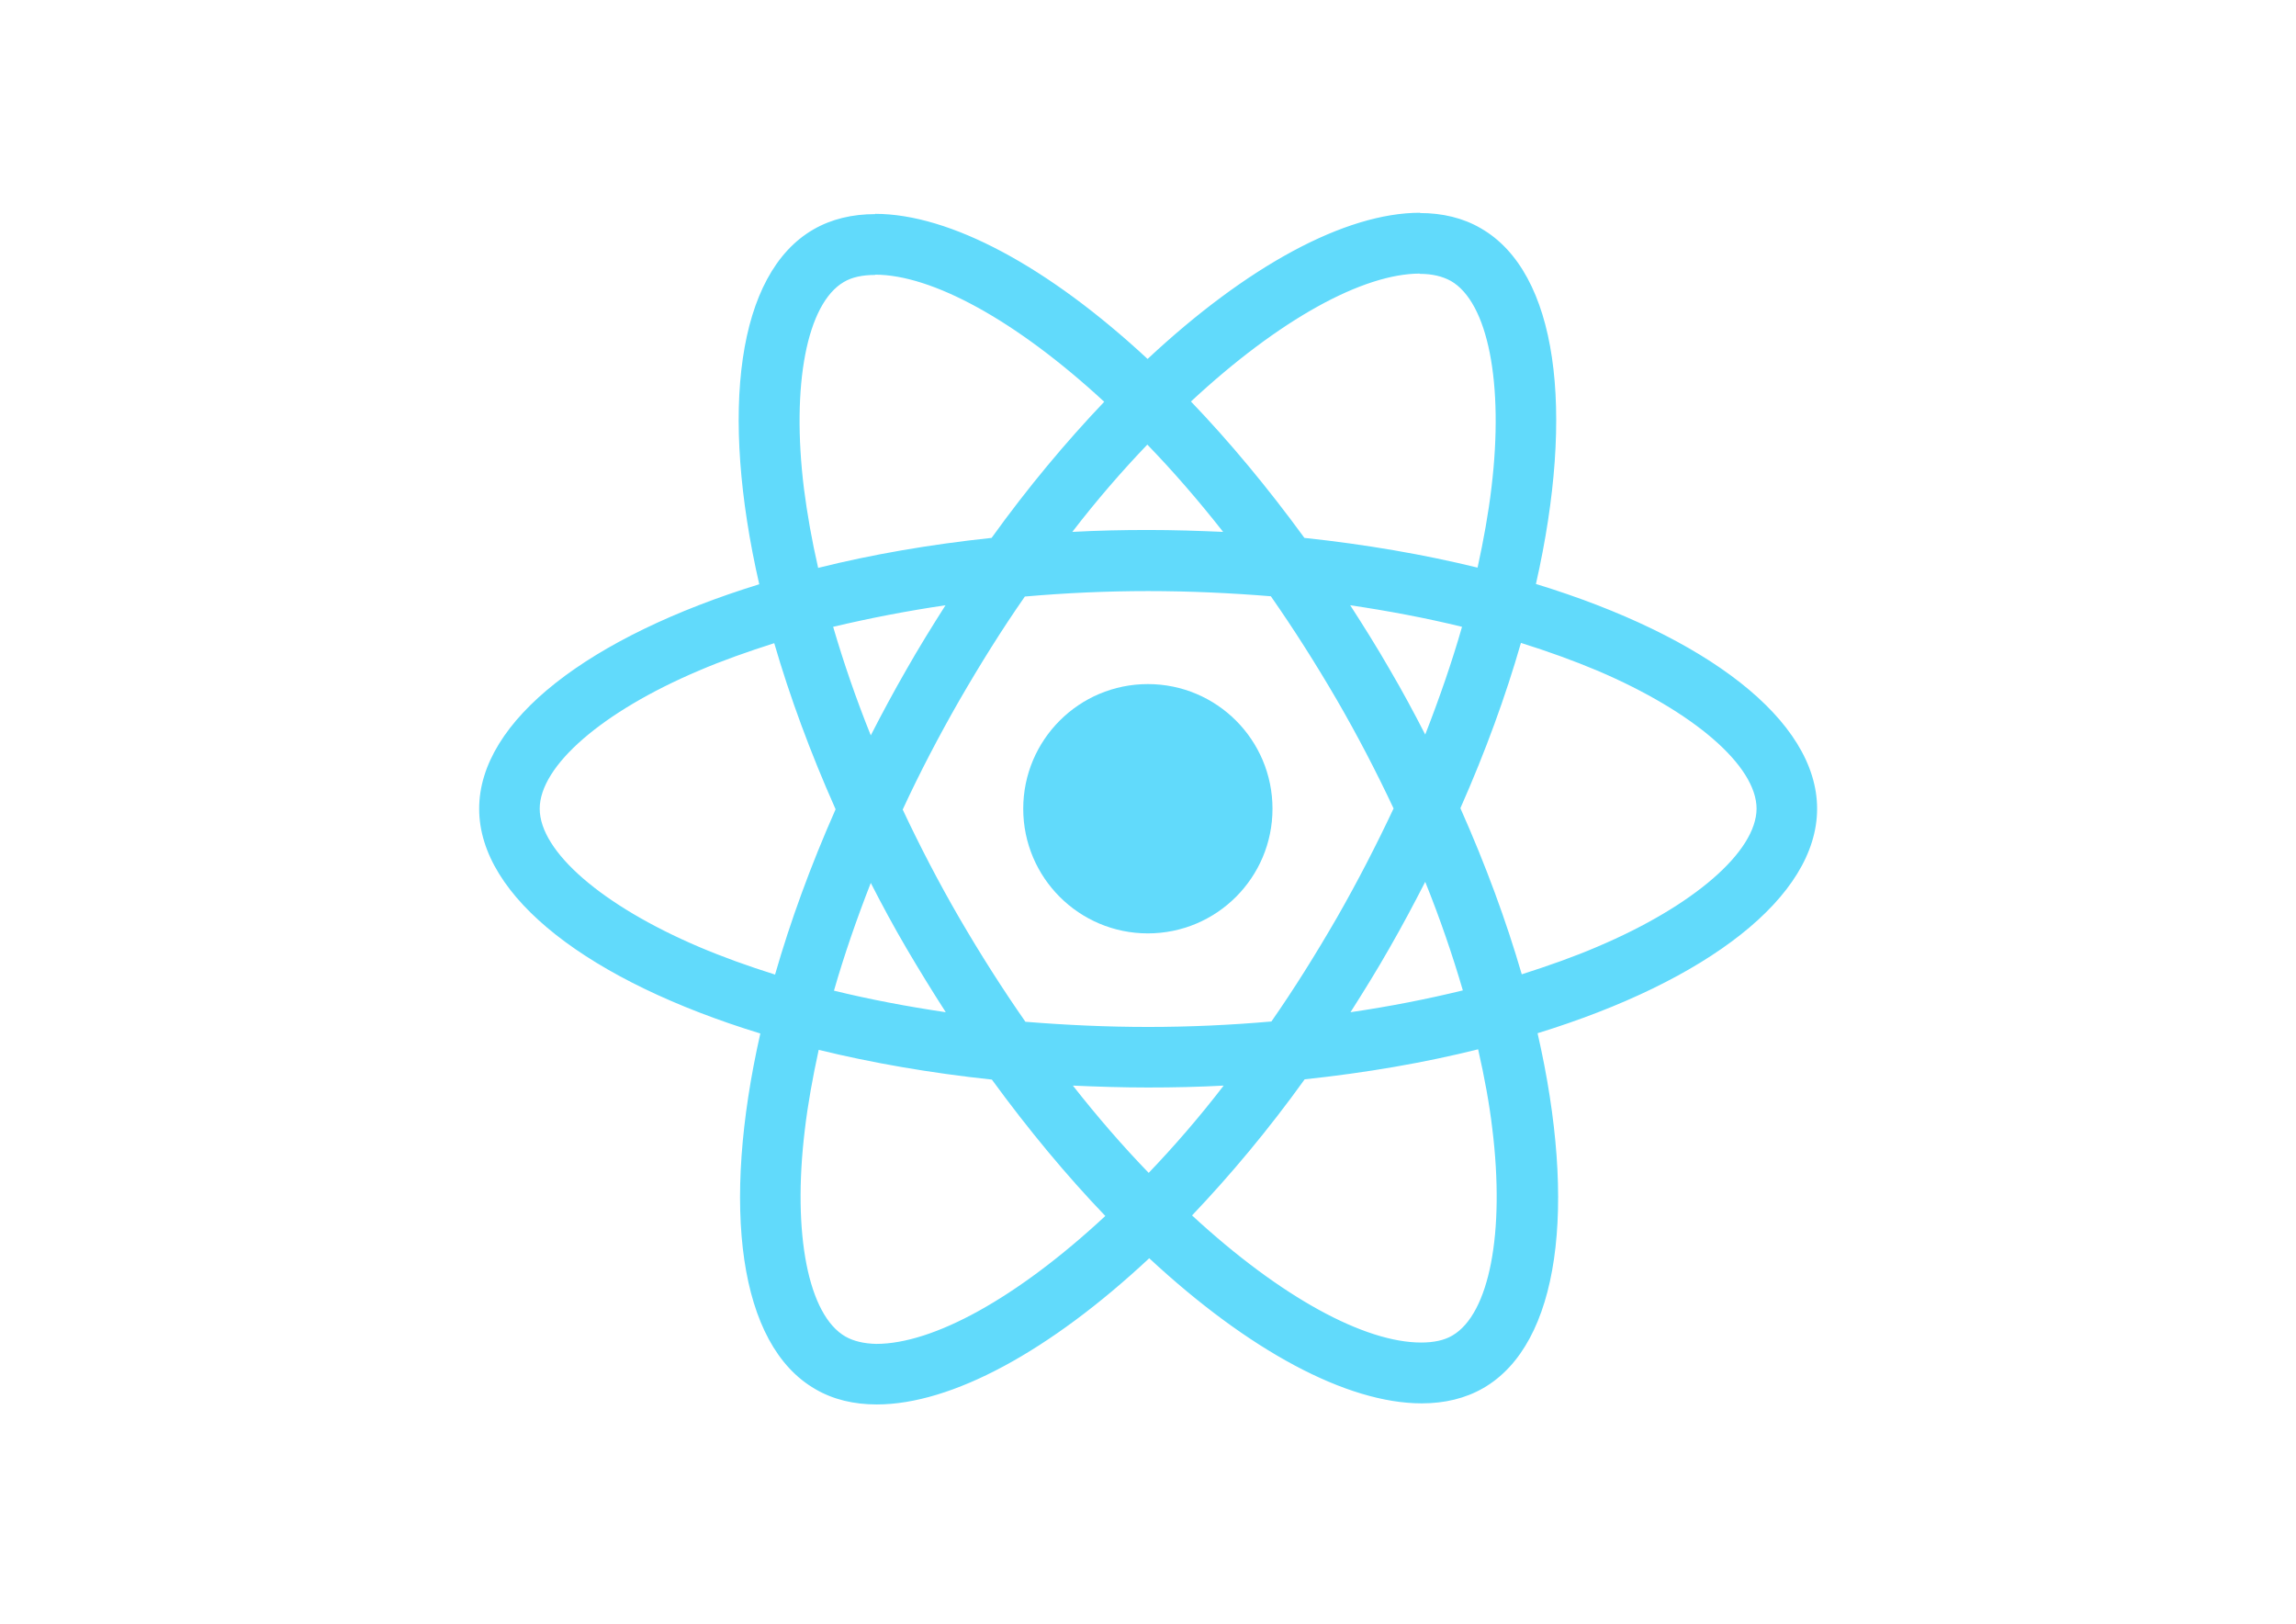
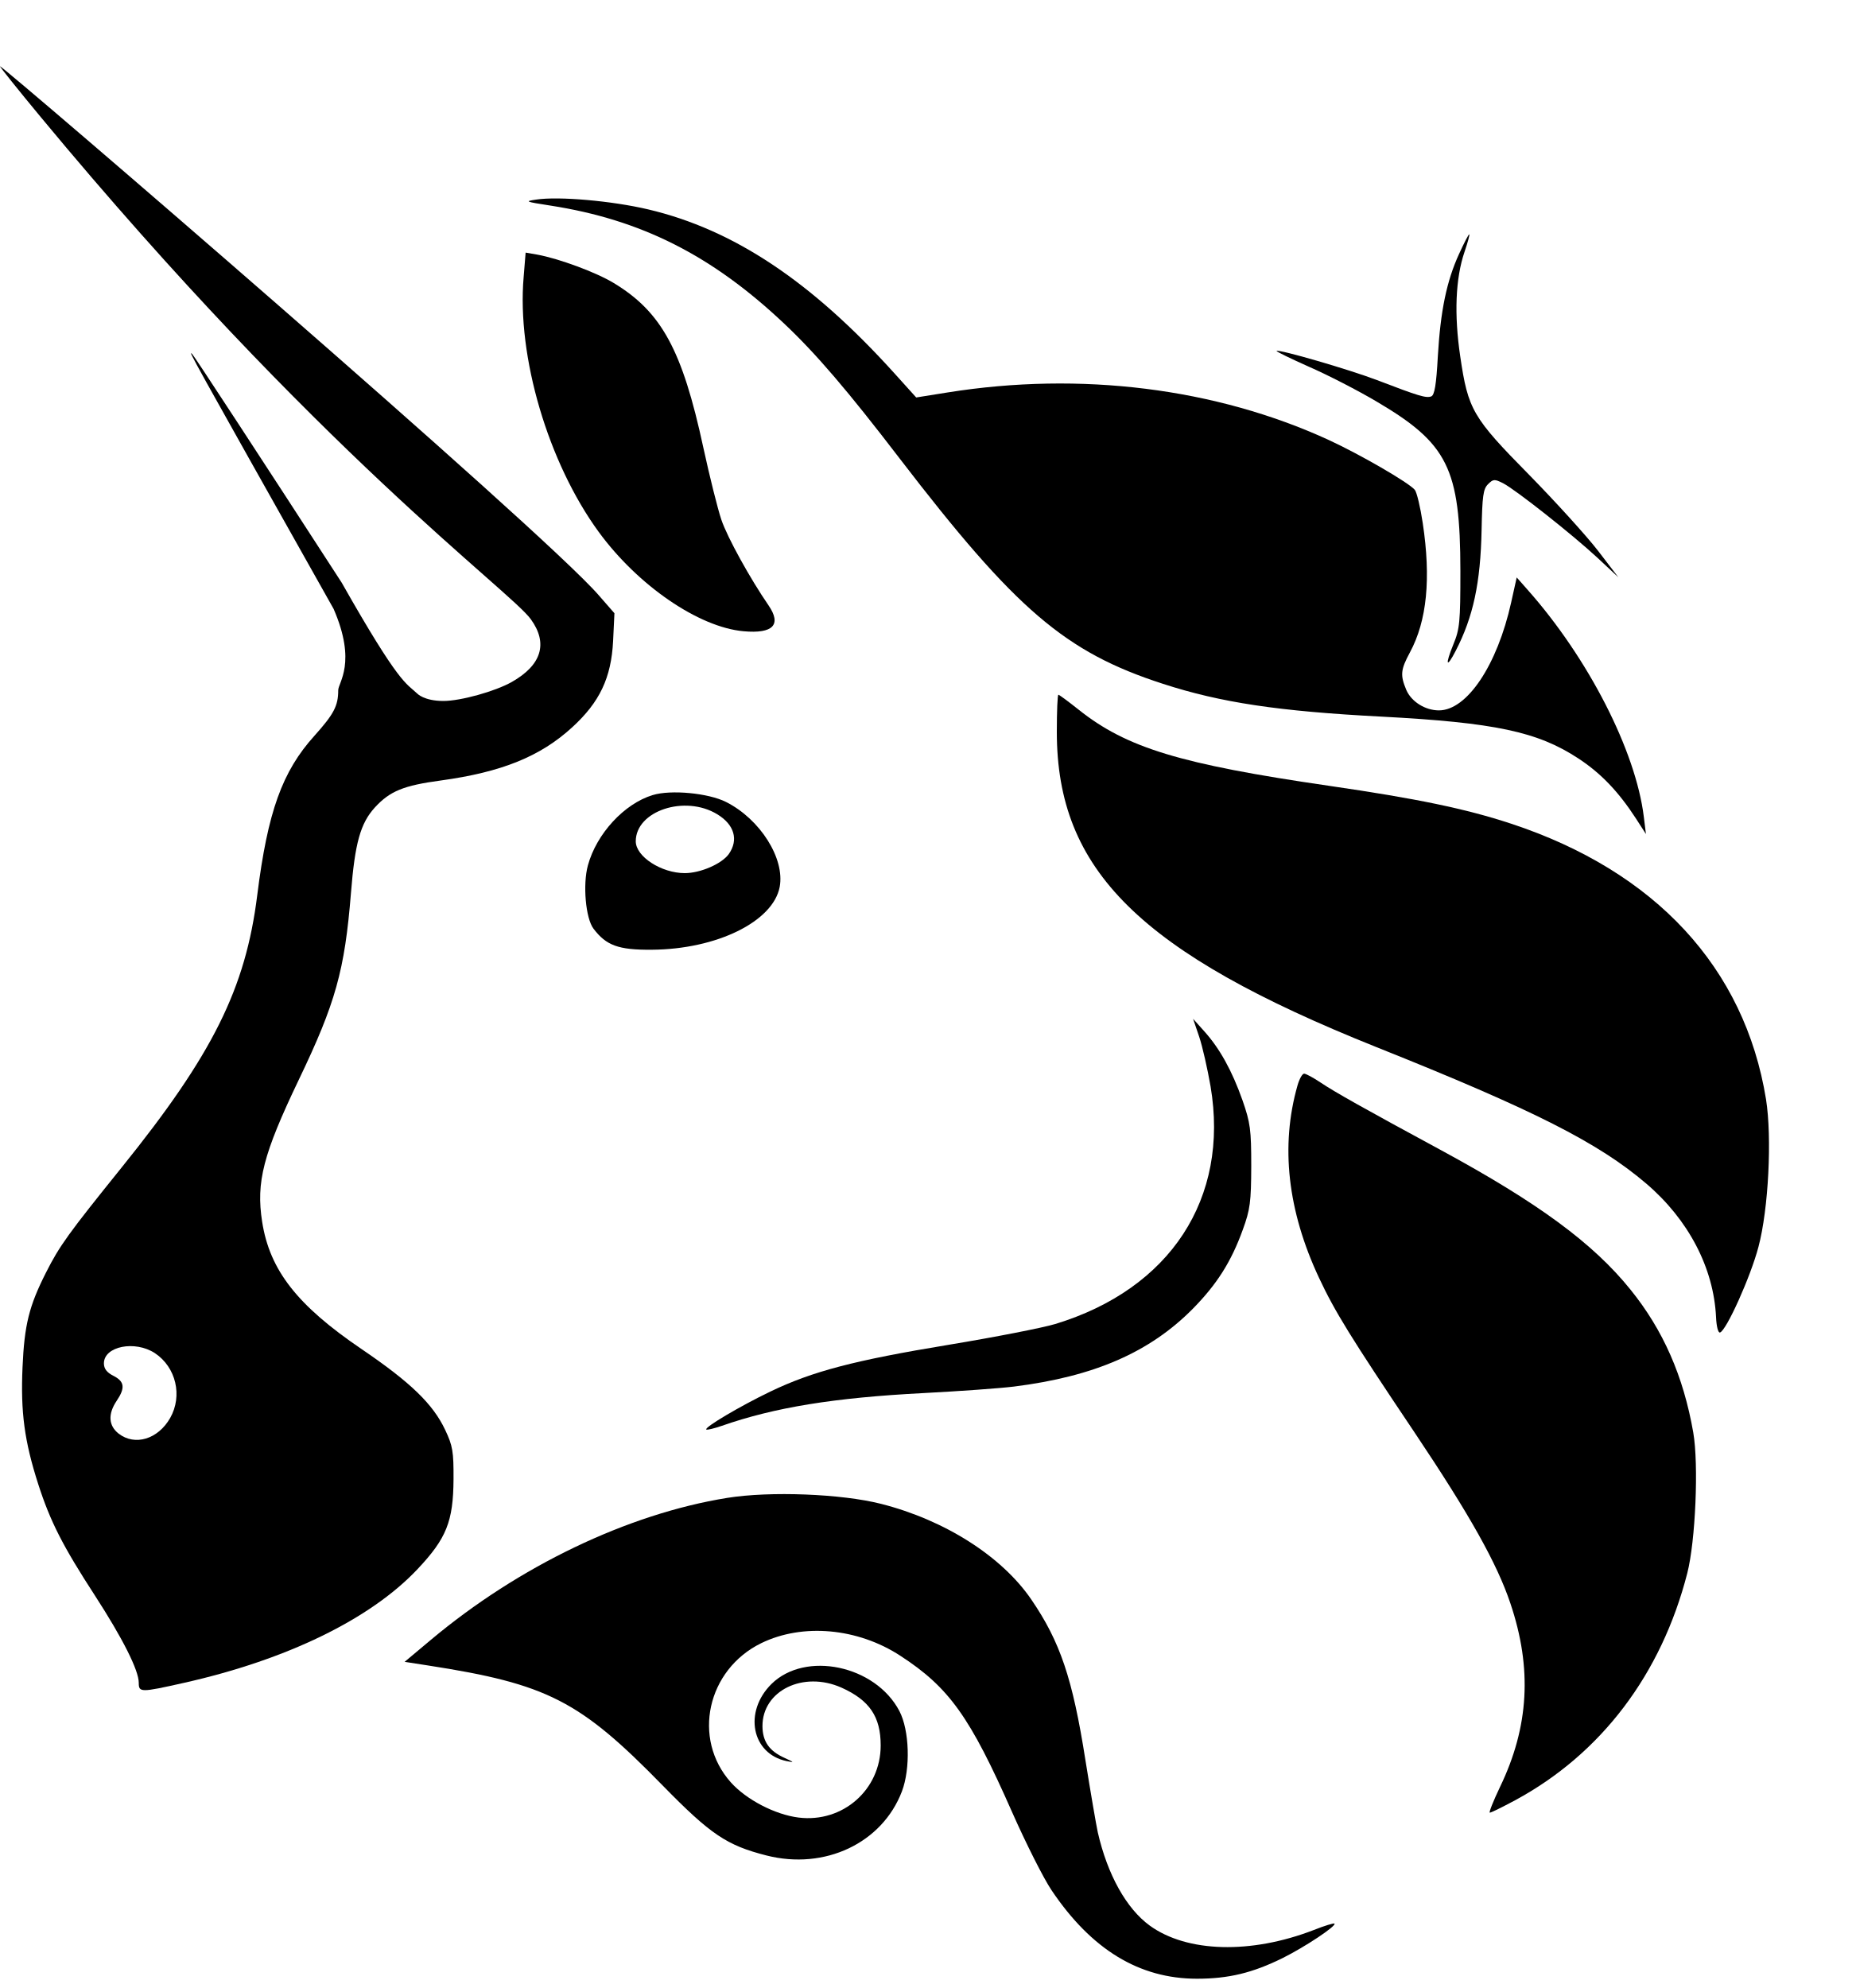
- <svg xmlns="http://www.w3.org/2000/svg" viewBox="0 0 841.9 595.3">
-   <g fill="#61DAFB">
-     <path d="M666.3 296.5c0-32.5-40.7-63.3-103.1-82.4 14.4-63.6 8-114.2-20.2-130.4-6.5-3.8-14.1-5.6-22.4-5.6v22.3c4.6 0 8.3.9 11.4 2.6 13.6 7.8 19.5 37.5 14.9 75.7-1.1 9.4-2.9 19.3-5.1 29.4-19.6-4.8-41-8.5-63.5-10.9-13.5-18.5-27.5-35.3-41.6-50 32.6-30.3 63.2-46.9 84-46.9V78c-27.5 0-63.5 19.6-99.9 53.6-36.4-33.8-72.4-53.2-99.9-53.2v22.3c20.7 0 51.4 16.5 84 46.6-14 14.7-28 31.4-41.3 49.9-22.6 2.4-44 6.1-63.6 11-2.3-10-4-19.7-5.2-29-4.7-38.2 1.1-67.9 14.6-75.8 3-1.8 6.9-2.6 11.5-2.6V78.5c-8.4 0-16 1.8-22.6 5.6-28.1 16.2-34.4 66.7-19.9 130.1-62.2 19.2-102.7 49.9-102.7 82.3 0 32.5 40.7 63.3 103.1 82.4-14.4 63.6-8 114.2 20.2 130.4 6.5 3.8 14.1 5.6 22.5 5.6 27.5 0 63.5-19.6 99.9-53.6 36.4 33.8 72.4 53.2 99.9 53.2 8.4 0 16-1.8 22.6-5.6 28.1-16.2 34.4-66.7 19.9-130.1 62-19.1 102.5-49.9 102.5-82.3zm-130.2-66.7c-3.7 12.9-8.3 26.2-13.5 39.5-4.1-8-8.4-16-13.1-24-4.6-8-9.5-15.8-14.4-23.4 14.2 2.1 27.9 4.7 41 7.9zm-45.8 106.5c-7.8 13.5-15.8 26.3-24.1 38.2-14.9 1.3-30 2-45.2 2-15.1 0-30.2-.7-45-1.9-8.3-11.9-16.4-24.6-24.2-38-7.6-13.1-14.5-26.4-20.8-39.8 6.2-13.4 13.2-26.8 20.7-39.9 7.8-13.5 15.8-26.3 24.1-38.2 14.9-1.3 30-2 45.2-2 15.1 0 30.2.7 45 1.9 8.3 11.9 16.4 24.6 24.2 38 7.6 13.1 14.5 26.4 20.8 39.8-6.3 13.4-13.2 26.8-20.7 39.9zm32.3-13c5.4 13.4 10 26.8 13.8 39.8-13.1 3.2-26.9 5.9-41.2 8 4.9-7.7 9.8-15.6 14.4-23.7 4.6-8 8.9-16.1 13-24.1zM421.2 430c-9.3-9.6-18.6-20.3-27.8-32 9 .4 18.2.7 27.5.7 9.4 0 18.7-.2 27.8-.7-9 11.7-18.3 22.4-27.5 32zm-74.4-58.9c-14.2-2.1-27.9-4.7-41-7.9 3.7-12.9 8.3-26.2 13.5-39.5 4.1 8 8.4 16 13.1 24 4.7 8 9.5 15.8 14.4 23.4zM420.7 163c9.3 9.6 18.6 20.3 27.8 32-9-.4-18.2-.7-27.5-.7-9.4 0-18.7.2-27.8.7 9-11.7 18.3-22.4 27.5-32zm-74 58.9c-4.9 7.7-9.8 15.6-14.4 23.7-4.6 8-8.9 16-13 24-5.4-13.4-10-26.8-13.8-39.8 13.1-3.1 26.9-5.8 41.2-7.9zm-90.5 125.2c-35.4-15.1-58.3-34.9-58.3-50.6 0-15.7 22.9-35.6 58.3-50.6 8.6-3.7 18-7 27.7-10.1 5.7 19.6 13.2 40 22.5 60.9-9.2 20.8-16.6 41.1-22.2 60.6-9.9-3.1-19.3-6.5-28-10.2zM310 490c-13.6-7.8-19.5-37.5-14.9-75.7 1.1-9.4 2.9-19.3 5.1-29.4 19.6 4.8 41 8.5 63.5 10.9 13.5 18.5 27.5 35.3 41.6 50-32.6 30.3-63.2 46.9-84 46.9-4.5-.1-8.3-1-11.3-2.7zm237.2-76.2c4.7 38.2-1.1 67.9-14.6 75.8-3 1.8-6.9 2.6-11.5 2.6-20.7 0-51.4-16.5-84-46.6 14-14.7 28-31.4 41.3-49.9 22.6-2.4 44-6.1 63.6-11 2.3 10.1 4.1 19.8 5.2 29.1zm38.5-66.7c-8.6 3.7-18 7-27.7 10.1-5.7-19.6-13.2-40-22.5-60.9 9.2-20.8 16.6-41.1 22.2-60.6 9.9 3.1 19.3 6.5 28.1 10.2 35.4 15.1 58.3 34.9 58.3 50.6-.1 15.7-23 35.6-58.4 50.6zM320.8 78.4z" />
-     <circle cx="420.9" cy="296.5" r="45.7" />
-     <path d="M520.5 78.1z" />
+ <svg xmlns="http://www.w3.org/2000/svg" width="24px" height="100%" viewBox="0 0 14 15" fill="#000000">
+   <g style="mix-blend-mode=darken">
+     <path d="M4.152 1.551C3.964 1.522 3.956 1.519 4.045 1.506C4.214 1.48 4.615 1.515 4.891 1.58C5.535 1.732 6.121 2.122 6.747 2.815L6.913 2.999L7.151 2.961C8.153 2.801 9.172 2.928 10.024 3.319C10.259 3.427 10.629 3.641 10.675 3.696C10.69 3.714 10.717 3.827 10.735 3.947C10.798 4.365 10.767 4.684 10.638 4.923C10.568 5.053 10.564 5.094 10.611 5.206C10.649 5.294 10.753 5.36 10.857 5.36C11.069 5.36 11.297 5.019 11.402 4.546L11.444 4.357L11.527 4.451C11.983 4.965 12.342 5.665 12.403 6.163L12.419 6.293L12.343 6.175C12.211 5.972 12.078 5.833 11.908 5.722C11.602 5.521 11.279 5.452 10.422 5.407C9.648 5.367 9.21 5.301 8.776 5.16C8.037 4.921 7.665 4.602 6.787 3.458C6.397 2.949 6.157 2.668 5.917 2.442C5.372 1.927 4.837 1.657 4.152 1.551Z">
+         </path>
+     <path d="M10.849 2.686C10.869 2.346 10.915 2.121 11.009 1.916C11.046 1.835 11.08 1.768 11.086 1.768C11.091 1.768 11.075 1.828 11.05 1.901C10.982 2.101 10.971 2.373 11.018 2.69C11.077 3.092 11.111 3.15 11.539 3.584C11.739 3.788 11.972 4.045 12.057 4.155L12.211 4.356L12.057 4.212C11.869 4.037 11.436 3.695 11.341 3.646C11.277 3.614 11.267 3.614 11.228 3.653C11.191 3.689 11.184 3.743 11.179 3.999C11.171 4.398 11.116 4.654 10.984 4.91C10.913 5.048 10.902 5.019 10.966 4.862C11.014 4.746 11.019 4.694 11.019 4.308C11.018 3.533 10.925 3.346 10.382 3.027C10.245 2.946 10.018 2.829 9.878 2.768C9.739 2.706 9.628 2.652 9.632 2.648C9.647 2.633 10.177 2.787 10.39 2.868C10.708 2.99 10.76 3.005 10.799 2.991C10.824 2.981 10.837 2.906 10.849 2.686Z">
+         </path>
+     <path d="M4.517 4.013C4.136 3.491 3.899 2.69 3.951 2.091L3.966 1.906L4.053 1.921C4.217 1.951 4.498 2.055 4.63 2.135C4.991 2.353 5.148 2.64 5.307 3.378C5.354 3.594 5.415 3.839 5.443 3.922C5.488 4.055 5.66 4.366 5.799 4.568C5.899 4.714 5.833 4.783 5.611 4.763C5.272 4.733 4.813 4.418 4.517 4.013Z">
+         </path>
+     <path d="M10.386 7.901C8.602 7.187 7.974 6.567 7.974 5.522C7.974 5.368 7.979 5.242 7.986 5.242C7.992 5.242 8.061 5.293 8.139 5.355C8.501 5.643 8.906 5.766 10.027 5.929C10.688 6.025 11.059 6.102 11.402 6.215C12.49 6.574 13.164 7.302 13.325 8.294C13.371 8.583 13.344 9.123 13.268 9.408C13.209 9.633 13.026 10.039 12.978 10.054C12.964 10.059 12.951 10.008 12.948 9.938C12.93 9.566 12.74 9.203 12.422 8.931C12.06 8.622 11.575 8.376 10.386 7.901Z">
+         </path>
+     <path d="M9.134 8.197C9.111 8.065 9.073 7.896 9.048 7.822L9.002 7.687L9.087 7.782C9.204 7.912 9.296 8.079 9.375 8.302C9.434 8.472 9.441 8.522 9.441 8.798C9.44 9.069 9.433 9.126 9.377 9.279C9.29 9.52 9.182 9.69 9.001 9.874C8.675 10.204 8.256 10.386 7.651 10.462C7.546 10.475 7.24 10.497 6.971 10.511C6.292 10.546 5.845 10.619 5.444 10.759C5.386 10.779 5.335 10.791 5.329 10.786C5.313 10.77 5.587 10.608 5.812 10.5C6.13 10.347 6.447 10.264 7.157 10.147C7.508 10.089 7.87 10.018 7.962 9.99C8.83 9.726 9.277 9.043 9.134 8.197Z">
+         </path>
+     <path d="M9.952 9.641C9.715 9.135 9.66 8.646 9.79 8.19C9.804 8.141 9.826 8.101 9.84 8.101C9.853 8.101 9.909 8.131 9.964 8.168C10.073 8.241 10.292 8.364 10.876 8.68C11.604 9.075 12.02 9.38 12.302 9.73C12.549 10.035 12.702 10.384 12.776 10.808C12.818 11.049 12.793 11.628 12.731 11.87C12.535 12.634 12.08 13.234 11.431 13.584C11.336 13.635 11.251 13.677 11.241 13.677C11.232 13.678 11.267 13.59 11.318 13.483C11.537 13.029 11.562 12.588 11.396 12.097C11.295 11.796 11.089 11.429 10.673 10.808C10.189 10.087 10.071 9.895 9.952 9.641Z">
+         </path>
+     <path d="M3.25 12.374C3.913 11.818 4.736 11.423 5.487 11.302C5.81 11.25 6.349 11.271 6.648 11.347C7.128 11.469 7.558 11.742 7.781 12.068C7.999 12.387 8.093 12.664 8.19 13.282C8.229 13.525 8.271 13.77 8.283 13.825C8.356 14.145 8.499 14.401 8.675 14.529C8.956 14.733 9.439 14.746 9.914 14.562C9.994 14.53 10.064 14.509 10.069 14.514C10.086 14.531 9.847 14.69 9.678 14.774C9.451 14.886 9.271 14.93 9.031 14.93C8.596 14.93 8.235 14.71 7.934 14.262C7.874 14.173 7.741 13.909 7.637 13.674C7.319 12.953 7.162 12.733 6.793 12.493C6.471 12.283 6.056 12.246 5.744 12.398C5.335 12.598 5.22 13.118 5.514 13.448C5.631 13.579 5.848 13.692 6.026 13.714C6.359 13.755 6.645 13.504 6.645 13.17C6.645 12.953 6.561 12.829 6.35 12.734C6.061 12.605 5.752 12.756 5.753 13.025C5.754 13.14 5.804 13.212 5.92 13.264C5.994 13.298 5.996 13.3 5.935 13.288C5.671 13.233 5.609 12.916 5.821 12.706C6.077 12.454 6.605 12.565 6.786 12.91C6.862 13.055 6.871 13.343 6.805 13.517C6.656 13.907 6.223 14.112 5.783 14C5.484 13.924 5.362 13.842 5.001 13.473C4.374 12.831 4.131 12.706 3.227 12.566L3.053 12.539L3.25 12.374Z">
+         </path>
+     <path fill-rule="evenodd" clip-rule="evenodd" d="M0.308 0.884C2.402 3.41 3.845 4.452 4.005 4.672C4.137 4.854 4.087 5.018 3.861 5.146C3.735 5.217 3.475 5.289 3.346 5.289C3.199 5.289 3.148 5.233 3.148 5.233C3.063 5.153 3.015 5.167 2.578 4.396C1.972 3.46 1.464 2.684 1.45 2.671C1.418 2.641 1.419 2.642 2.517 4.594C2.694 5.001 2.552 5.15 2.552 5.208C2.552 5.326 2.519 5.388 2.373 5.551C2.129 5.821 2.02 6.125 1.941 6.754C1.853 7.459 1.605 7.957 0.917 8.81C0.515 9.309 0.449 9.4 0.347 9.602C0.219 9.855 0.184 9.997 0.17 10.316C0.155 10.655 0.184 10.873 0.288 11.197C0.379 11.48 0.474 11.666 0.717 12.04C0.926 12.363 1.047 12.603 1.047 12.697C1.047 12.771 1.061 12.771 1.386 12.698C2.163 12.524 2.794 12.217 3.149 11.841C3.369 11.608 3.42 11.48 3.422 11.161C3.423 10.953 3.416 10.909 3.359 10.789C3.267 10.594 3.099 10.431 2.728 10.179C2.243 9.85 2.035 9.584 1.978 9.219C1.931 8.919 1.986 8.708 2.254 8.148C2.532 7.569 2.601 7.322 2.648 6.739C2.678 6.362 2.719 6.213 2.828 6.093C2.942 5.969 3.044 5.927 3.326 5.889C3.785 5.826 4.077 5.708 4.317 5.488C4.525 5.298 4.612 5.114 4.626 4.837L4.636 4.627L4.519 4.493C4.098 4.004 0.026 0.5 0 0.5C-0.005 0.5 0.133 0.673 0.308 0.884ZM1.284 10.699C1.379 10.531 1.328 10.316 1.169 10.21C1.018 10.111 0.784 10.158 0.784 10.287C0.784 10.327 0.806 10.356 0.856 10.381C0.94 10.424 0.946 10.472 0.88 10.57C0.813 10.67 0.819 10.757 0.895 10.817C1.018 10.912 1.192 10.86 1.284 10.699Z">
+         </path>
+     <path fill-rule="evenodd" clip-rule="evenodd" d="M4.925 5.999C4.71 6.064 4.501 6.291 4.436 6.529C4.396 6.674 4.419 6.929 4.478 7.007C4.574 7.134 4.666 7.168 4.917 7.166C5.407 7.163 5.833 6.954 5.883 6.692C5.923 6.478 5.736 6.181 5.478 6.051C5.345 5.984 5.062 5.957 4.925 5.999ZM5.499 6.444C5.574 6.337 5.541 6.222 5.412 6.144C5.168 5.995 4.797 6.118 4.797 6.348C4.797 6.463 4.99 6.588 5.167 6.588C5.285 6.588 5.446 6.518 5.499 6.444Z">
+         </path>
  </g>
</svg>
